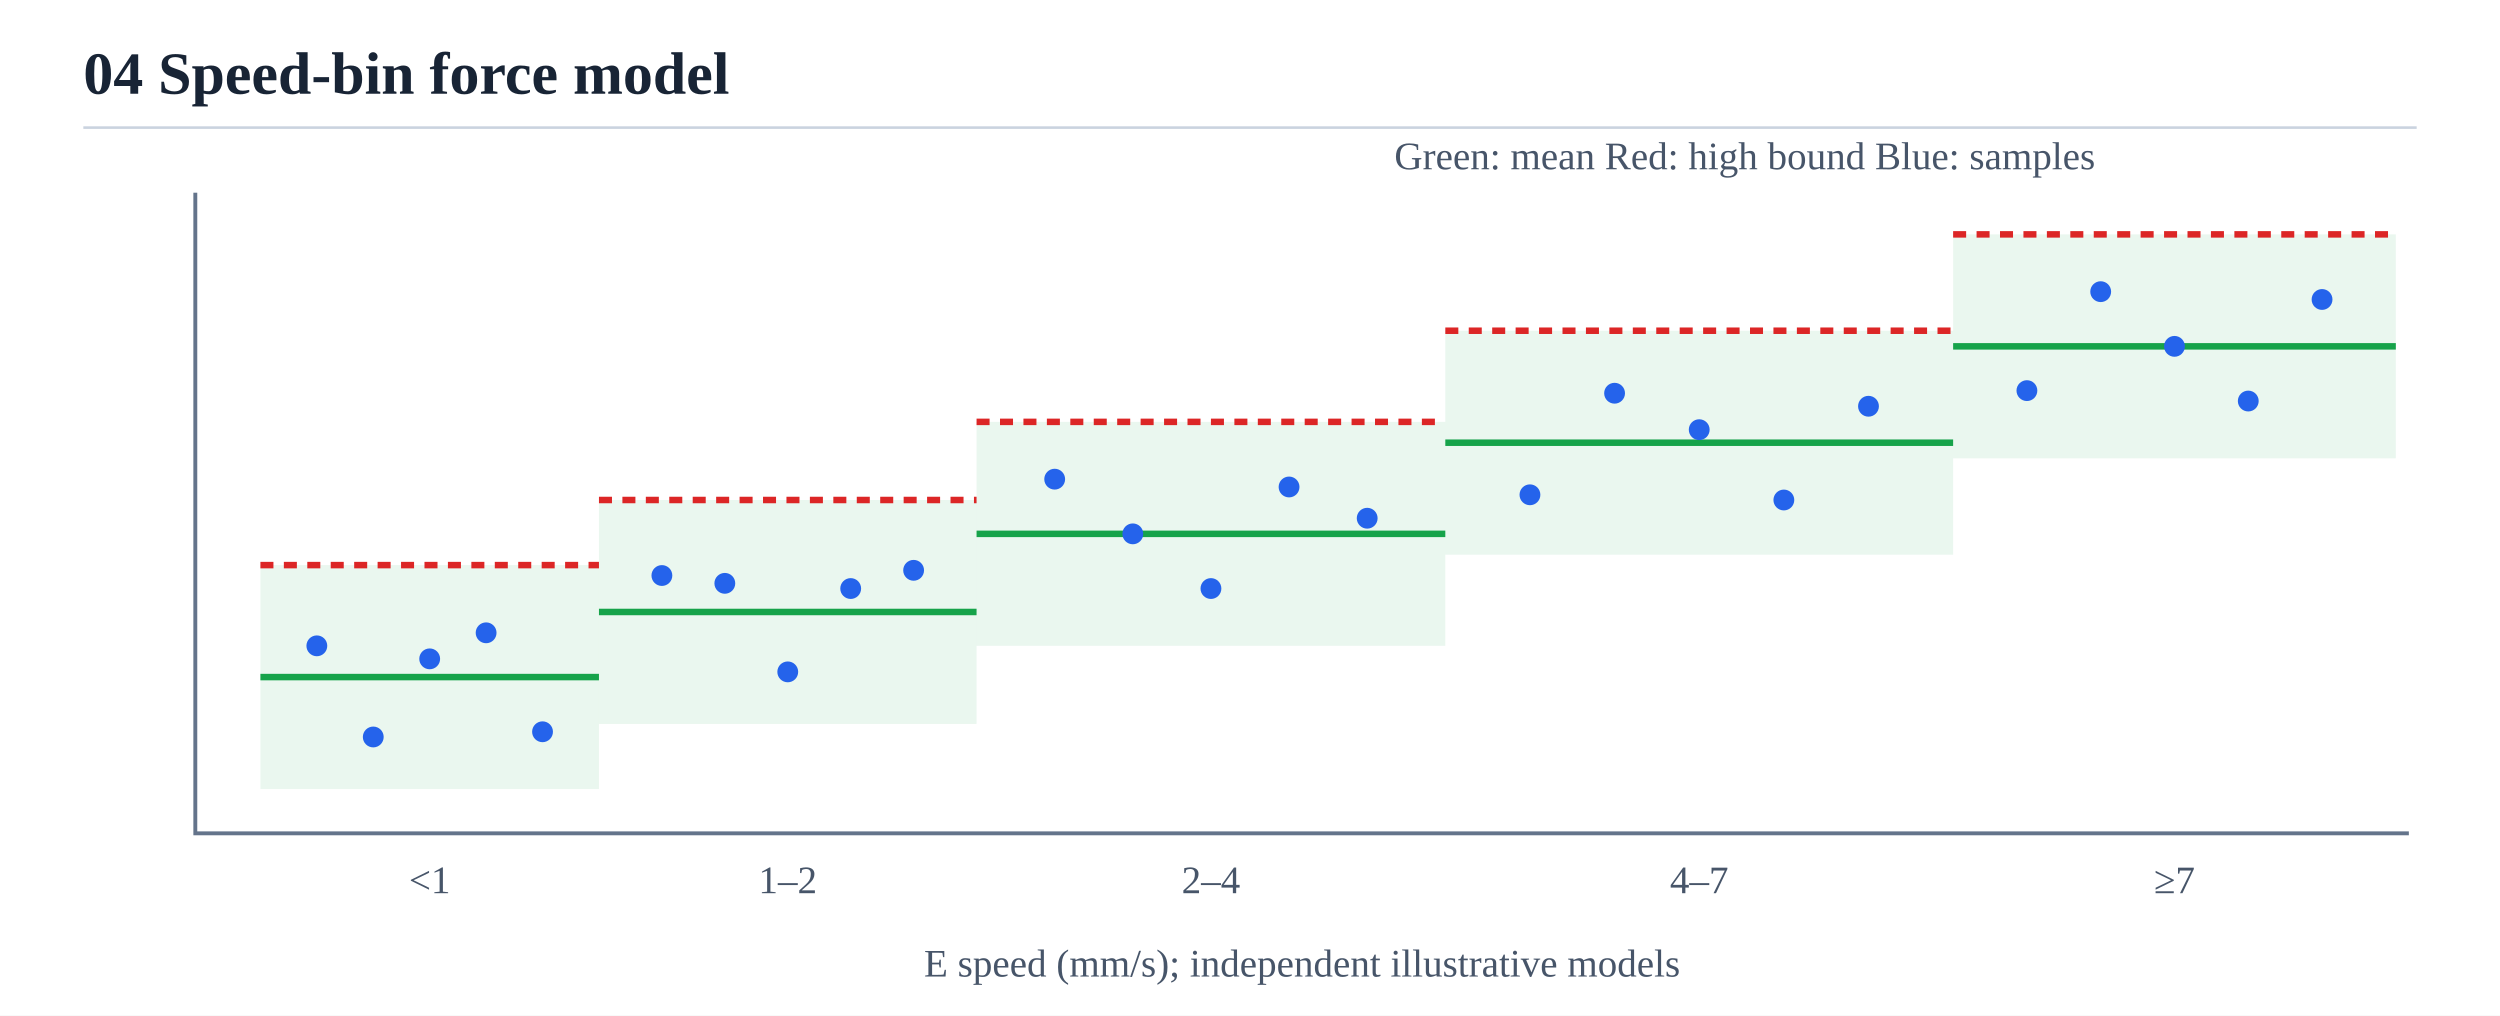
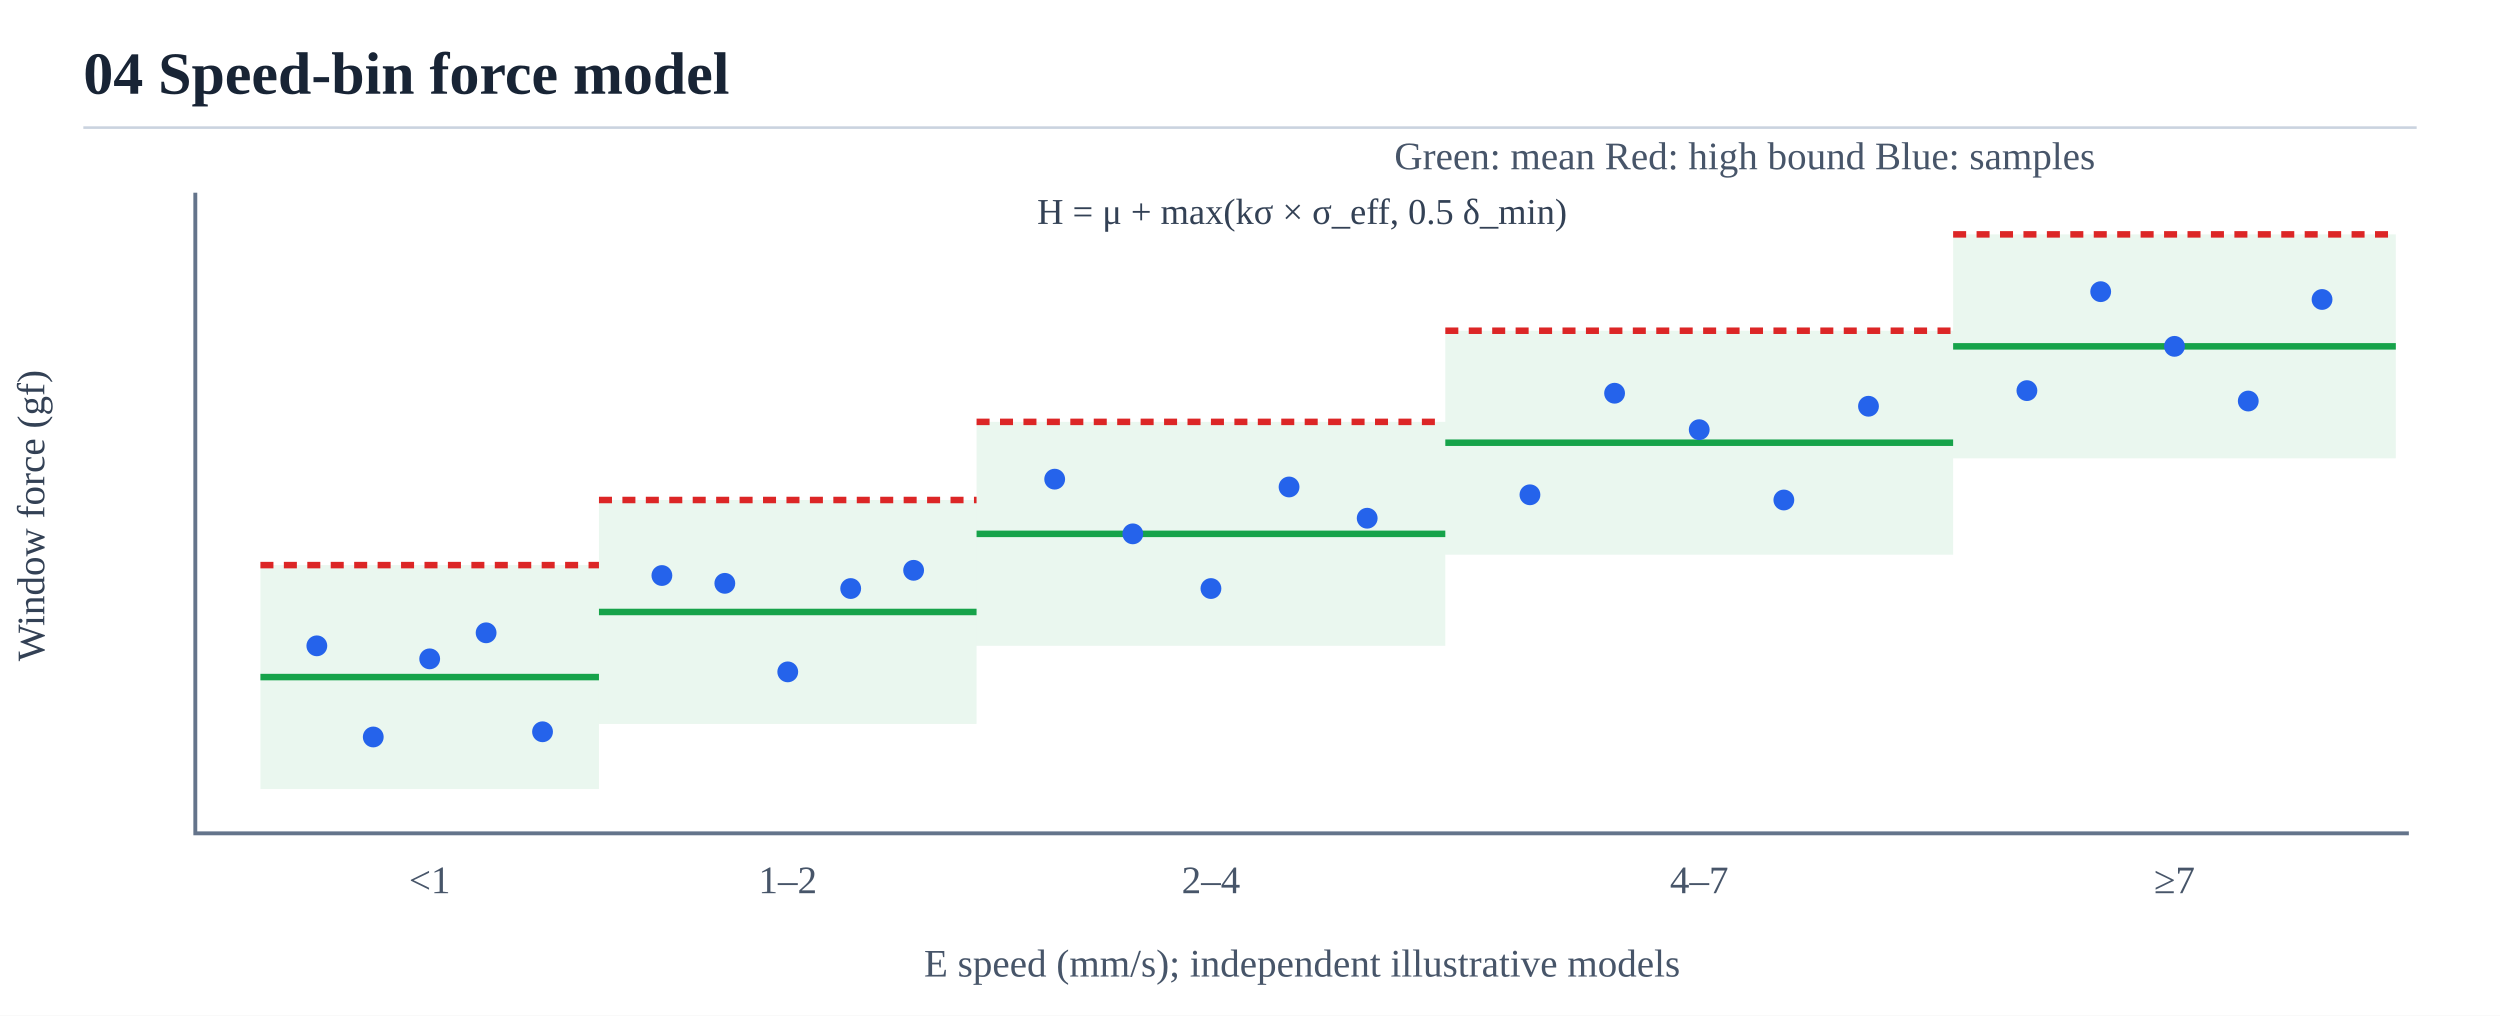
<svg xmlns="http://www.w3.org/2000/svg" viewBox="0 0 960 390" role="img" aria-label="04  Speed-bin force model">
  <defs>
    <marker id="a" markerWidth="8" markerHeight="8" refX="7" refY="4" orient="auto">
      <path d="M0 0L8 4L0 8Z" fill="#64748b" />
    </marker>
  </defs>
  <rect width="960" height="390" fill="#fff" />
  <g font-family="Times New Roman, SimSun, Noto Serif CJK SC, serif" fill="#182435">
    <text x="32" y="36" font-size="23" font-weight="bold">04  Speed-bin force model</text>
    <path d="M32 49H928" stroke="#cad3df" />
    <path d="M75 74V320H925" fill="none" stroke="#64748b" stroke-width="1.5" />
    <rect x="100" y="217" width="130" height="86" fill="#16a34a" opacity=".09" />
    <path d="M100 260H230" fill="none" stroke="#16a34a" stroke-width="2.5" />
    <path d="M100 217H230" fill="none" stroke="#dc2626" stroke-width="2.5" stroke-dasharray="5 4" />
    <text x="165" y="343" font-size="15" fill="#475569" text-anchor="middle">&lt;1</text>
    <circle cx="121.667" cy="248" r="4" fill="#2563eb" />
    <circle cx="143.333" cy="283" r="4" fill="#2563eb" />
    <circle cx="165" cy="253" r="4" fill="#2563eb" />
    <circle cx="186.667" cy="243" r="4" fill="#2563eb" />
    <circle cx="208.333" cy="281" r="4" fill="#2563eb" />
    <rect x="230" y="192" width="145" height="86" fill="#16a34a" opacity=".09" />
    <path d="M230 235H375" fill="none" stroke="#16a34a" stroke-width="2.5" />
    <path d="M230 192H375" fill="none" stroke="#dc2626" stroke-width="2.5" stroke-dasharray="5 4" />
    <text x="302.5" y="343" font-size="15" fill="#475569" text-anchor="middle">1–2</text>
    <circle cx="254.167" cy="221" r="4" fill="#2563eb" />
    <circle cx="278.333" cy="224" r="4" fill="#2563eb" />
    <circle cx="302.5" cy="258" r="4" fill="#2563eb" />
    <circle cx="326.667" cy="226" r="4" fill="#2563eb" />
    <circle cx="350.833" cy="219" r="4" fill="#2563eb" />
    <rect x="375" y="162" width="180" height="86" fill="#16a34a" opacity=".09" />
    <path d="M375 205H555" fill="none" stroke="#16a34a" stroke-width="2.5" />
    <path d="M375 162H555" fill="none" stroke="#dc2626" stroke-width="2.5" stroke-dasharray="5 4" />
    <text x="465" y="343" font-size="15" fill="#475569" text-anchor="middle">2–4</text>
    <circle cx="405" cy="184" r="4" fill="#2563eb" />
    <circle cx="435" cy="205" r="4" fill="#2563eb" />
    <circle cx="465" cy="226" r="4" fill="#2563eb" />
    <circle cx="495" cy="187" r="4" fill="#2563eb" />
    <circle cx="525" cy="199" r="4" fill="#2563eb" />
    <rect x="555" y="127" width="195" height="86" fill="#16a34a" opacity=".09" />
    <path d="M555 170H750" fill="none" stroke="#16a34a" stroke-width="2.5" />
    <path d="M555 127H750" fill="none" stroke="#dc2626" stroke-width="2.5" stroke-dasharray="5 4" />
    <text x="652.5" y="343" font-size="15" fill="#475569" text-anchor="middle">4–7</text>
    <circle cx="587.5" cy="190" r="4" fill="#2563eb" />
    <circle cx="620" cy="151" r="4" fill="#2563eb" />
    <circle cx="652.5" cy="165" r="4" fill="#2563eb" />
    <circle cx="685" cy="192" r="4" fill="#2563eb" />
    <circle cx="717.5" cy="156" r="4" fill="#2563eb" />
    <rect x="750" y="90" width="170" height="86" fill="#16a34a" opacity=".09" />
    <path d="M750 133H920" fill="none" stroke="#16a34a" stroke-width="2.5" />
    <path d="M750 90H920" fill="none" stroke="#dc2626" stroke-width="2.5" stroke-dasharray="5 4" />
    <text x="835" y="343" font-size="15" fill="#475569" text-anchor="middle">≥7</text>
    <circle cx="778.333" cy="150" r="4" fill="#2563eb" />
    <circle cx="806.667" cy="112" r="4" fill="#2563eb" />
    <circle cx="835" cy="133" r="4" fill="#2563eb" />
    <circle cx="863.333" cy="154" r="4" fill="#2563eb" />
    <circle cx="891.667" cy="115" r="4" fill="#2563eb" />
    <text x="500" y="375" font-size="15" fill="#475569" text-anchor="middle">E speed (mm/s); independent illustrative models</text>
    <text x="670" y="65" font-size="15" fill="#475569" text-anchor="middle">Green: mean   Red: high bound   Blue: samples</text>
+     <text x="17" y="198" transform="rotate(-90 17 198)" text-anchor="middle" font-size="15" fill="#334155">Window force (gf)</text>
+     <text x="500" y="86" text-anchor="middle" font-size="14" fill="#334155">H = μ + max(kσ × σ_eff, 0.5 δ_min)</text>
  </g>
</svg>
